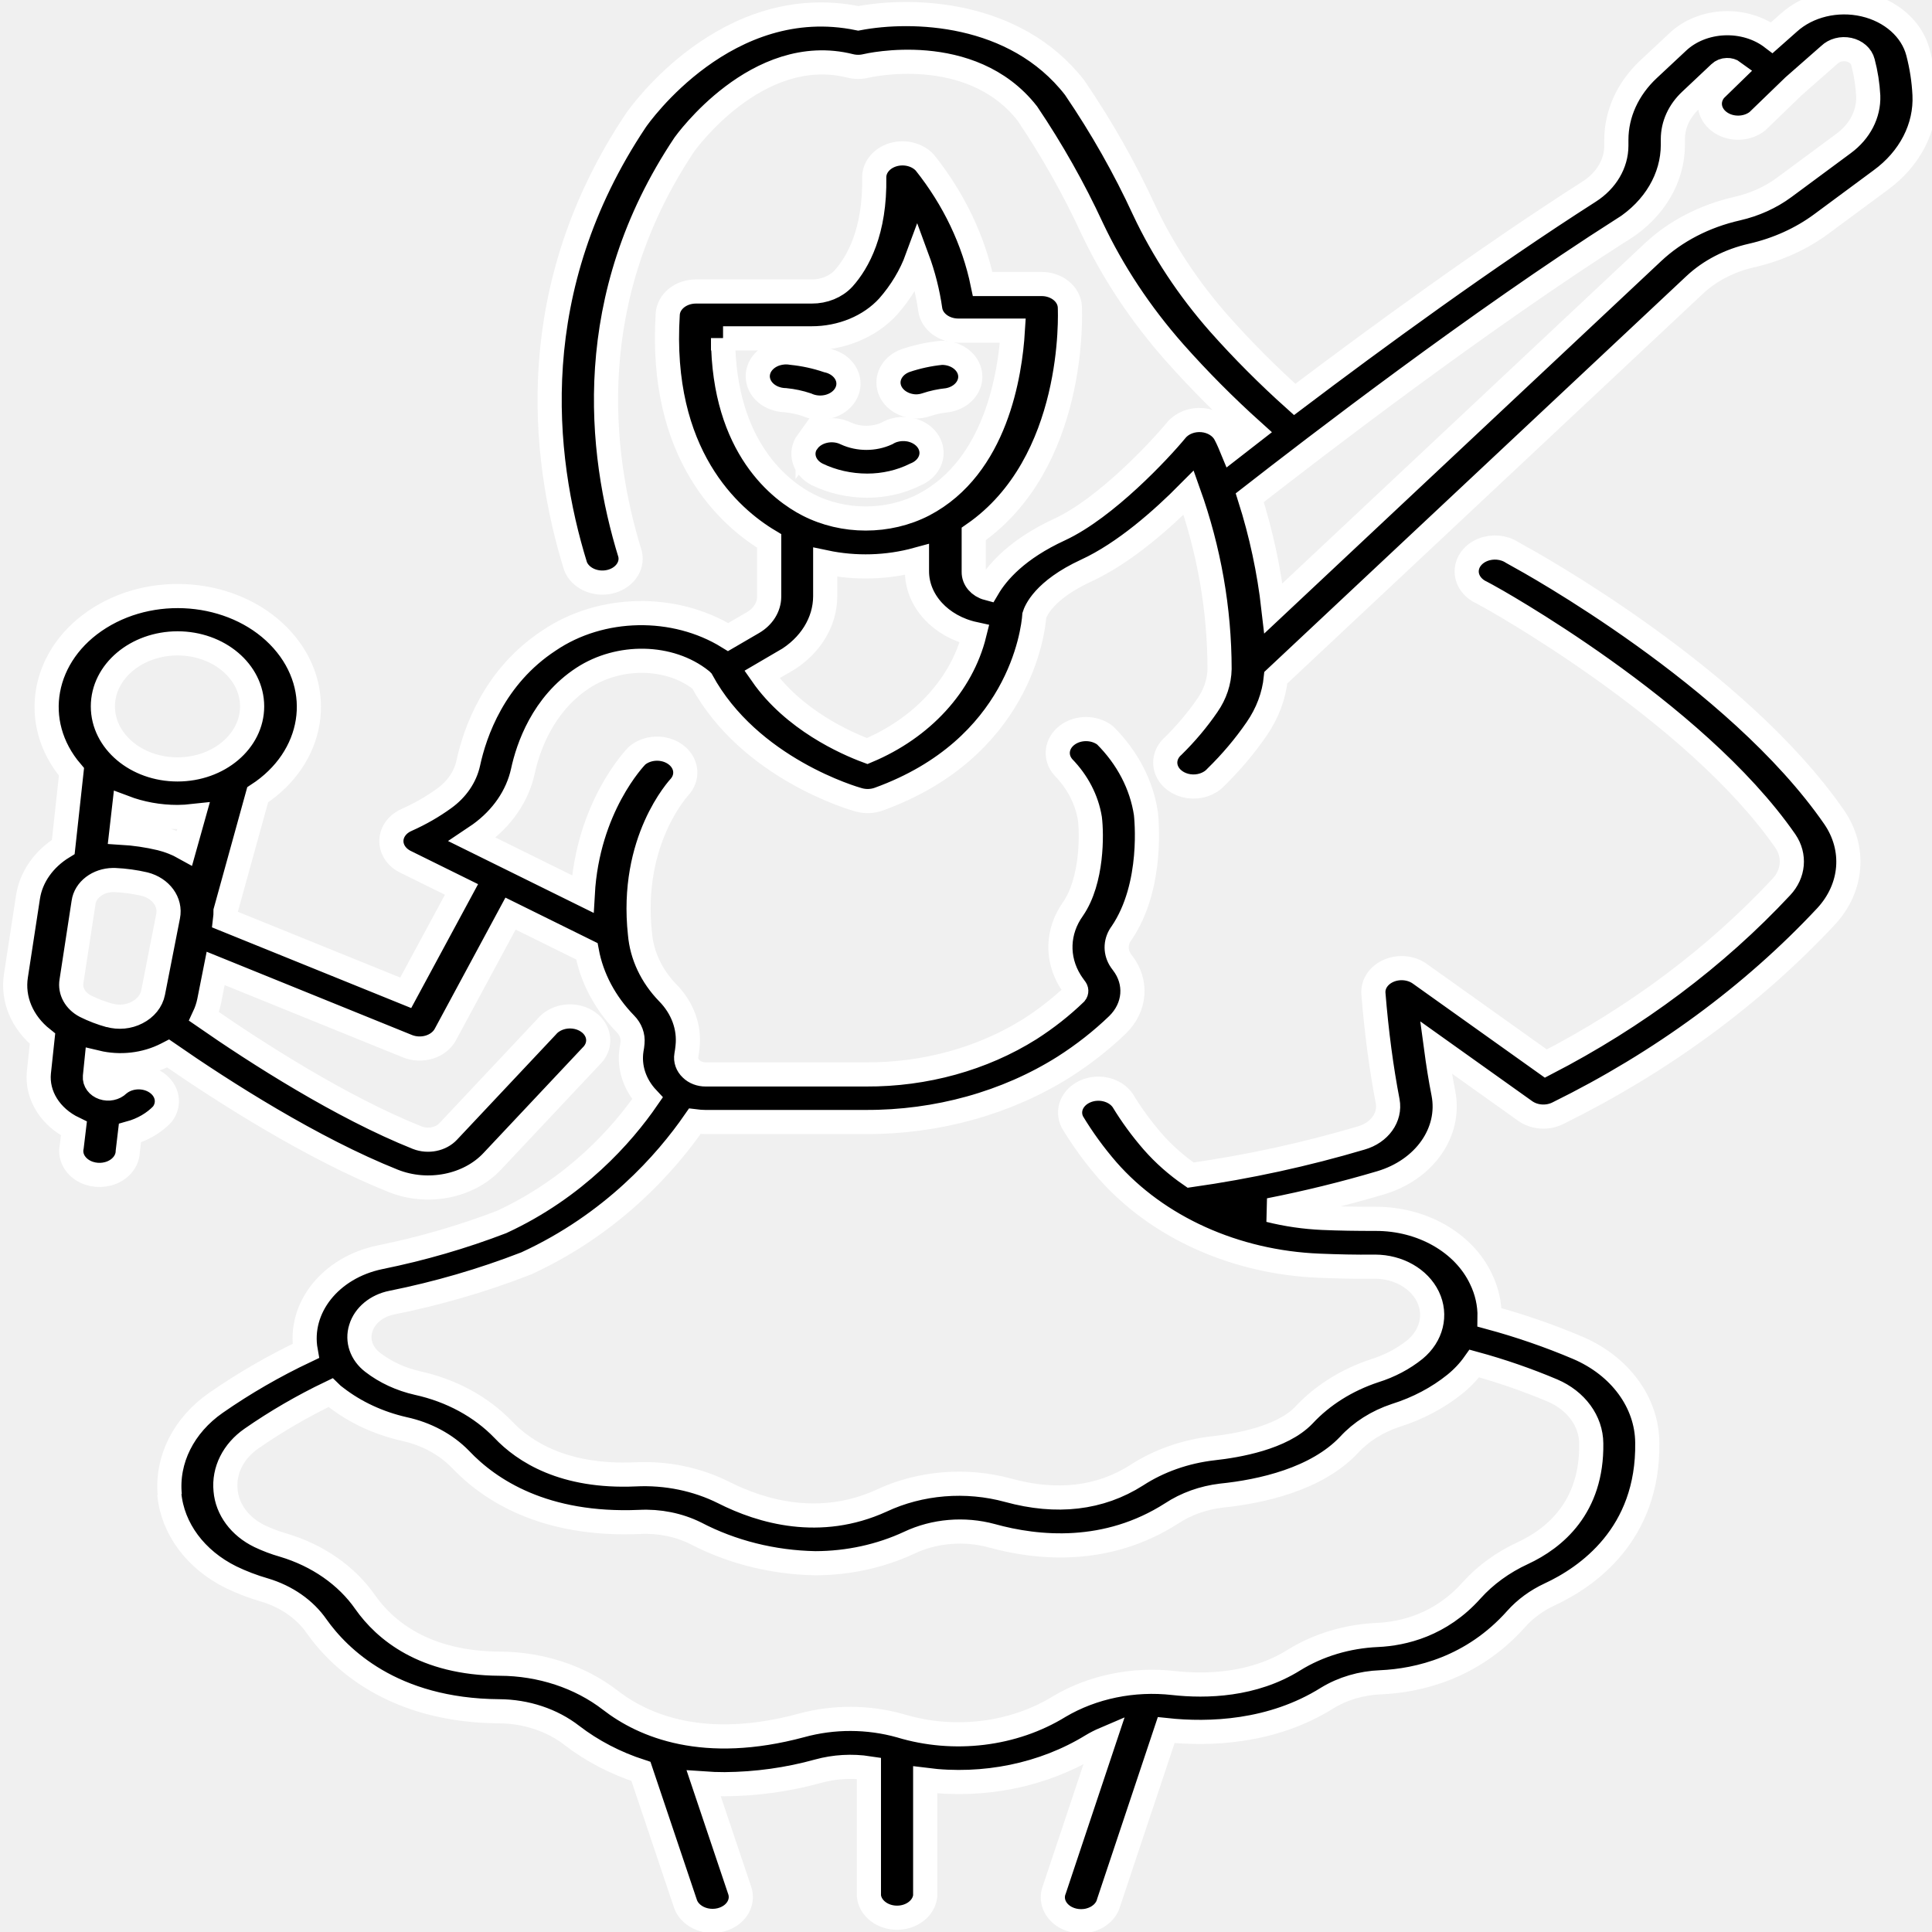
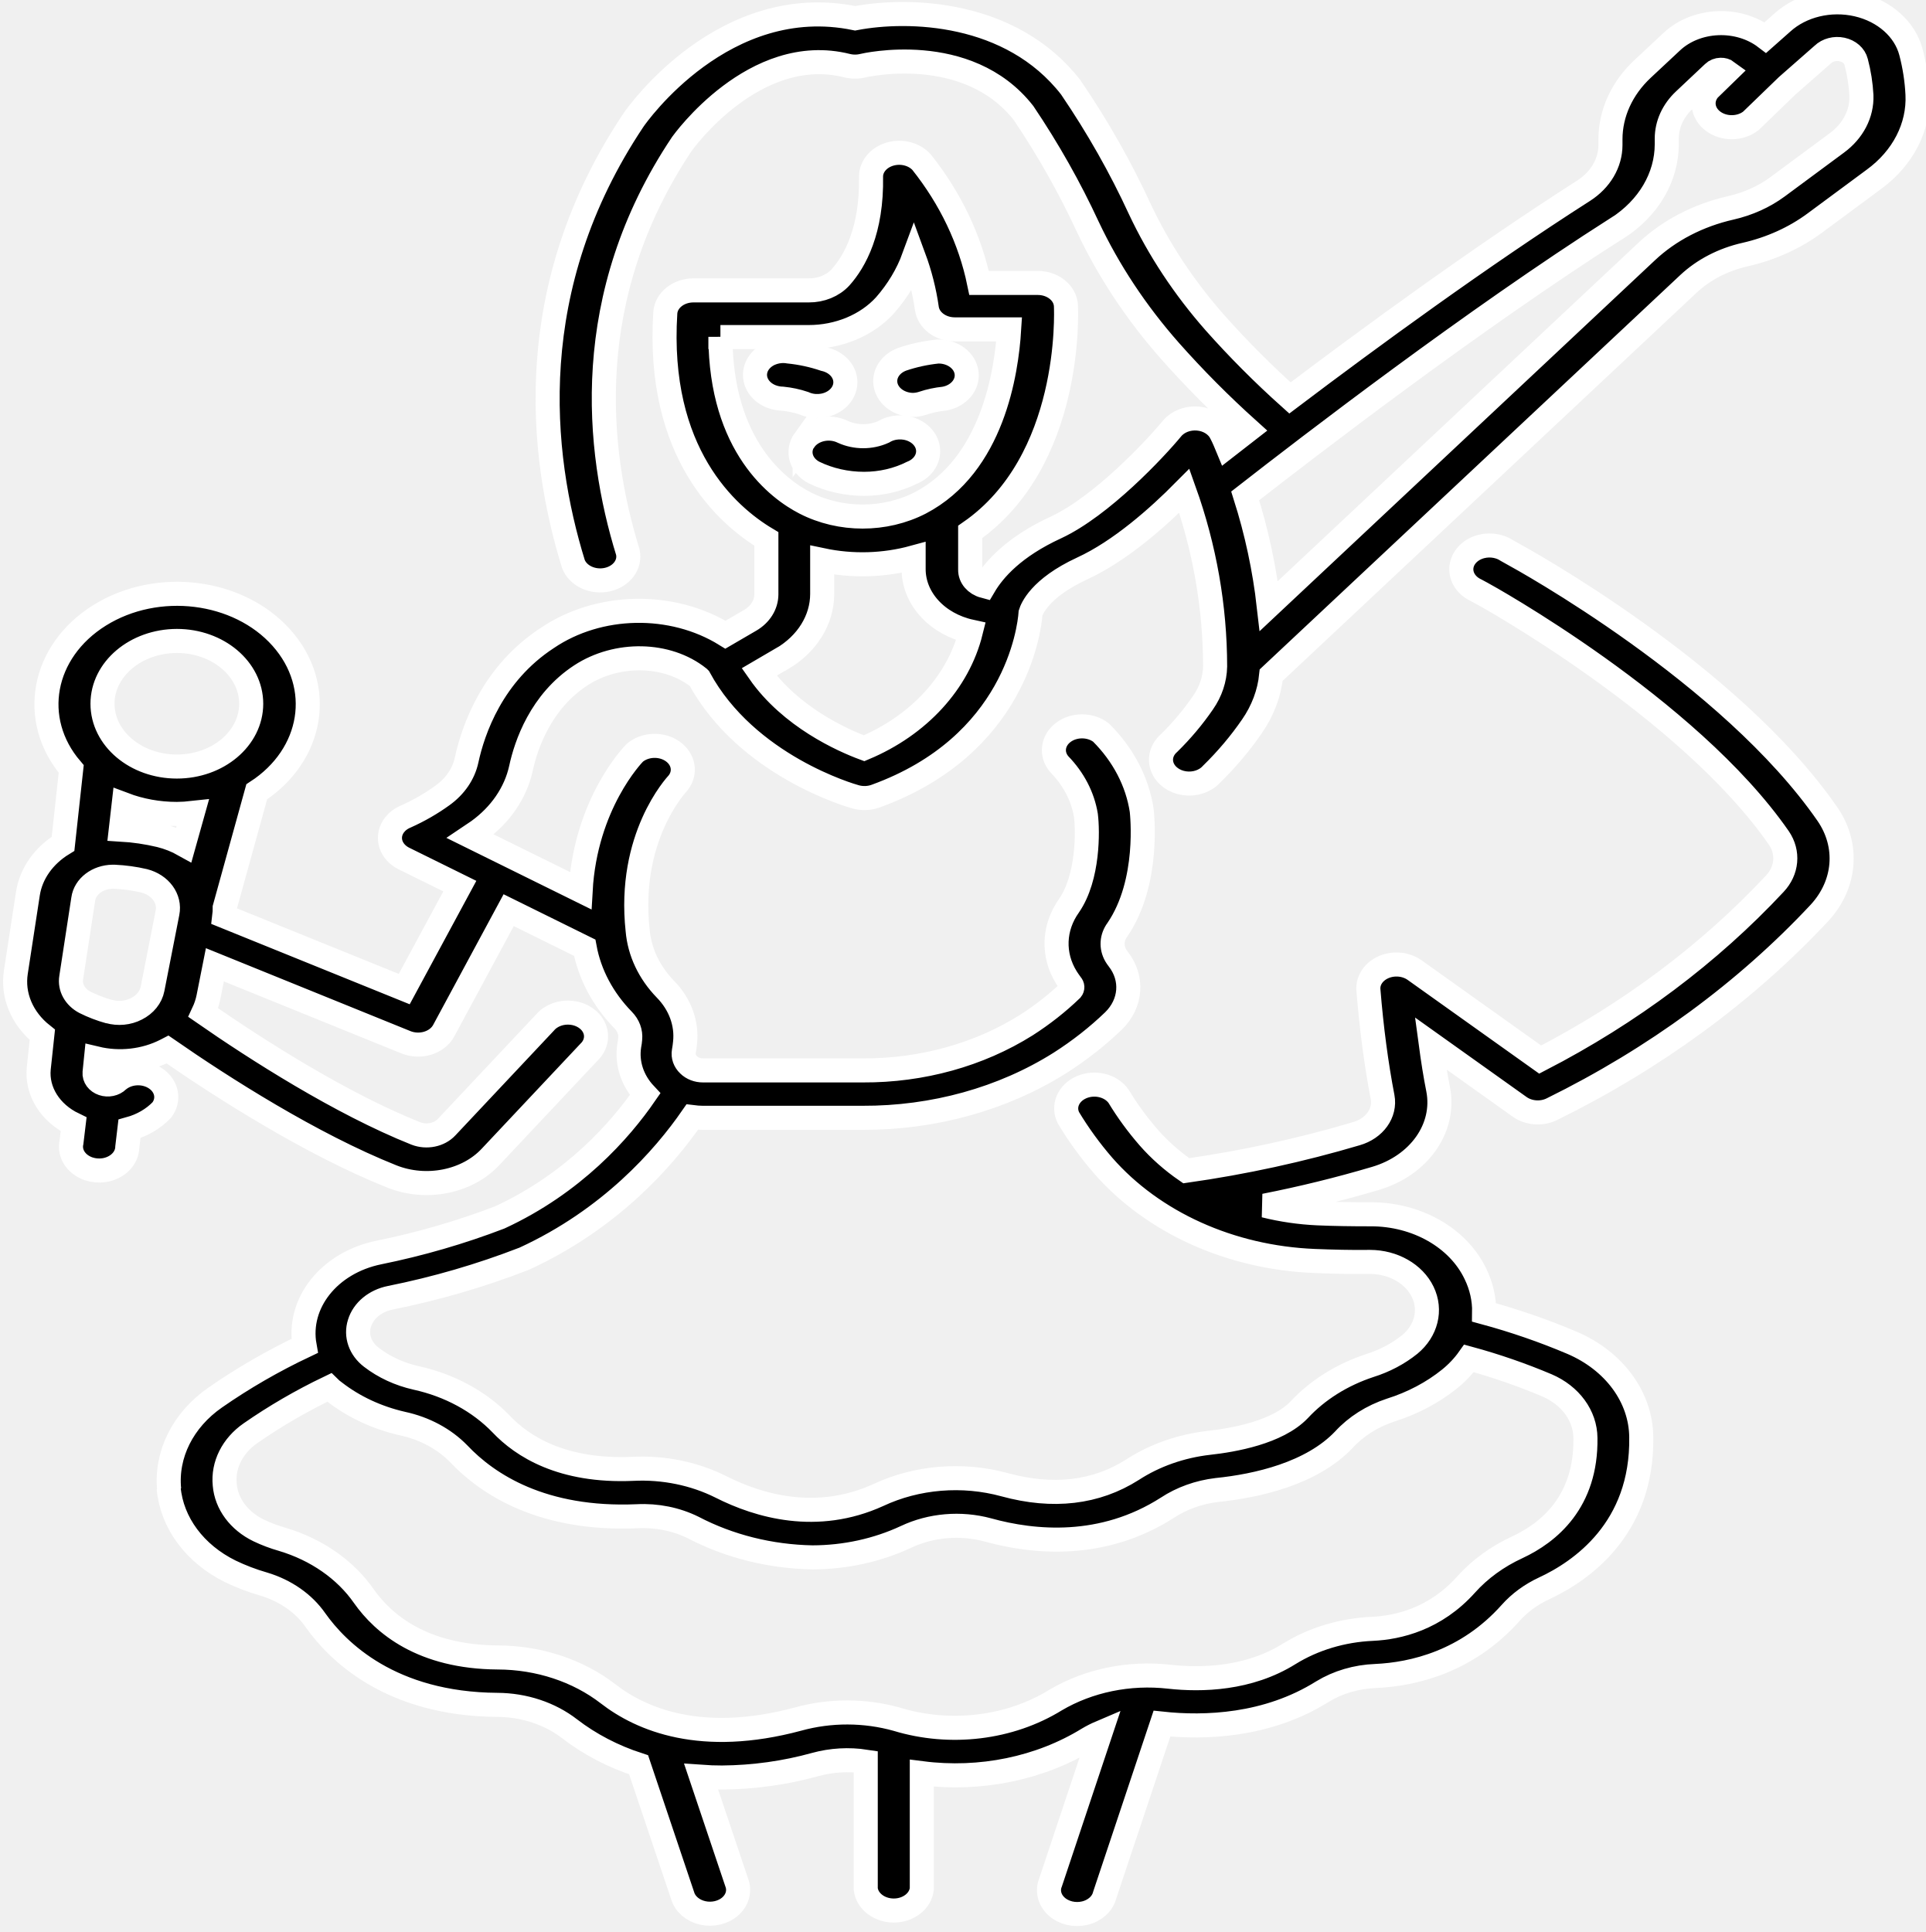
- <svg xmlns="http://www.w3.org/2000/svg" width="80" height="80">
+ <svg xmlns="http://www.w3.org/2000/svg" width="current" height="current">
  <g className="layer">
    <g id="svg_5" stroke="white">
      <path d="m7.01,61.86a5.2,4.39 0 0 0 2.56,3.45a8.01,6.76 0 0 0 1.39,0.53a4.07,3.43 0 0 1 2.15,1.5c0.92,1.3 3.12,3.49 7.56,3.52a4.49,3.79 0 0 1 3.01,1a9.06,7.65 0 0 0 2.86,1.49l1.83,5.44a1.17,0.99 0 1 0 2.25,-0.54l-1.48,-4.4c0.28,0.02 0.57,0.03 0.87,0.03a12.76,10.77 0 0 0 3.87,-0.54a4.29,3.62 0 0 1 2.1,-0.12l0,5.29a1.17,0.99 0 0 0 2.33,0l0,-4.81a9.34,7.88 0 0 0 6.9,-1.42a4.09,3.45 0 0 1 0.53,-0.27l-2.08,6.23a1.17,0.99 0 1 0 2.25,0.53l2.38,-7.13c1.77,0.19 4.37,0.11 6.67,-1.33a4.08,3.44 0 0 1 2.21,-0.65c1.56,-0.07 3.8,-0.59 5.61,-2.62a4.39,3.7 0 0 1 1.39,-1.02c1.53,-0.71 4.1,-2.47 4.04,-6.29a5.25,4.43 0 0 0 -2.88,-3.92a25.48,21.52 0 0 0 -3.65,-1.26a4.77,4.03 0 0 0 -0.36,-1.6a4.68,3.95 0 0 0 -4.36,-2.48l-0.04,0c-0.74,0 -1.47,-0.01 -2.16,-0.04a9.59,8.1 0 0 1 -2.2,-0.32a44.38,37.47 0 0 0 4.6,-1.13a3.97,3.35 0 0 0 2.61,-3.7c-0.12,-0.6 -0.22,-1.24 -0.31,-1.91l3.69,2.63a1.17,0.99 0 0 0 1.35,0.1a39.52,33.37 0 0 0 11.12,-8.16a4.34,3.67 0 0 0 0.33,-4.1c-4.05,-5.86 -12.71,-10.62 -13.08,-10.82l-0.25,-0.14a1.17,0.99 0 1 0 -1.28,1.65l0.26,0.14c0.08,0.04 8.56,4.72 12.33,10.16a2.02,1.7 0 0 1 -0.17,1.9a36.97,31.22 0 0 1 -9.75,7.31l-5.22,-3.72a1.17,0.99 0 0 0 -1.92,0.82c0.13,1.61 0.33,3.11 0.59,4.46a1.64,1.38 0 0 1 -1.09,1.52a42.73,36.08 0 0 1 -7.07,1.54a9.1,7.68 0 0 1 -1.56,-1.38a14.75,12.45 0 0 1 -1.25,-1.71a1.17,0.99 0 0 0 -2.08,0.9a17.18,14.51 0 0 0 1.44,1.98a11.6,9.8 0 0 0 8.77,3.96c0.74,0.03 1.52,0.05 2.3,0.04l0.02,0a2.37,2 0 0 1 1.65,3.43a4.86,4.1 0 0 1 -1.67,0.88a6.94,5.86 0 0 0 -2.93,1.84c-0.9,0.94 -2.74,1.26 -3.75,1.37a6.68,5.64 0 0 0 -3.18,1.12c-1.51,0.96 -3.3,1.17 -5.31,0.62a6.61,5.58 0 0 0 -5.25,0.43c-2.55,1.16 -4.96,0.46 -6.54,-0.34a6.43,5.43 0 0 0 -3.66,-0.75c-2.95,0.13 -4.6,-0.94 -5.47,-1.86a6.75,5.7 0 0 0 -3.54,-1.92a4.46,3.77 0 0 1 -1.86,-0.86a1.67,1.41 0 0 1 -0.49,-1.41a1.73,1.46 0 0 1 1.28,-1.06a29.76,25.13 0 0 0 5.53,-1.61c0.01,-0.01 0.03,-0.01 0.05,-0.02c3.56,-1.64 5.78,-4.16 6.97,-5.88a3.16,2.67 0 0 0 0.43,0.03l6.64,0a13.61,11.49 0 0 0 8.21,-2.28a14.91,12.59 0 0 0 2.23,-1.75a2.52,2.13 0 0 0 0.2,-2.56c-0.04,-0.05 -0.08,-0.11 -0.11,-0.16a1.3,1.1 0 0 1 0.07,-1.07c1.35,-1.98 1.02,-4.83 1.01,-4.95l0,0a7.38,6.23 0 0 0 -1.69,-3.24a1.17,0.99 0 0 0 -1.73,1.32a5.04,4.26 0 0 1 1.1,2.12l0,0c0.08,0.64 0.11,2.57 -0.7,3.75a3.61,3.05 0 0 0 -0.11,2.99c0.06,0.1 0.13,0.19 0.2,0.29a0.22,0.18 0 0 1 0.01,0.21a12.69,10.71 0 0 1 -1.88,1.48a11.26,9.51 0 0 1 -6.79,1.88l-6.64,0a0.78,0.66 0 0 1 -0.6,-0.23a0.82,0.69 0 0 1 -0.2,-0.56c0.02,-0.12 0.04,-0.24 0.05,-0.36a3.63,3.06 0 0 0 -0.82,-2.23a5.15,4.35 0 0 1 -1.15,-2.44l0,0l0,0c-0.42,-3.87 1.59,-6.03 1.68,-6.13a1.17,0.99 0 0 0 -1.8,-1.25c-0.1,0.1 -2.05,2.14 -2.25,5.73l-4.58,-2.26q0.15,-0.1 0.32,-0.22a5.33,4.5 0 0 0 1.78,-2.6c0.21,-0.98 0.82,-2.78 2.49,-3.87c1.5,-0.98 3.6,-0.94 4.9,0.1c0.01,0.01 0.01,0.01 0.02,0.02c1.98,3.64 6.31,4.88 6.5,4.93a1.17,0.99 0 0 0 0.83,-0.03c5.79,-2.1 6.39,-6.91 6.44,-7.61c0.05,-0.16 0.37,-1.03 2.14,-1.85c1.59,-0.73 3.17,-2.14 4.25,-3.23a30.05,25.37 0 0 1 1.28,7.3a3.62,3.06 0 0 1 -0.5,1.5a13.24,11.18 0 0 1 -1.42,1.69a1.17,0.99 0 1 0 1.77,1.29a15.59,13.17 0 0 0 1.68,-1.99a5.99,5.06 0 0 0 0.8,-2.13l17.34,-16.26a4.86,4.1 0 0 1 2.36,-1.22a7.25,6.12 0 0 0 2.88,-1.3l2.46,-1.82a5.25,4.43 0 0 0 1.82,-3.54a11.87,10.02 0 0 0 -0.27,-1.75a3.13,2.64 0 0 0 -5.35,-1.23l-0.7,0.62a2.75,2.32 0 0 0 -3.89,0.17l-1.22,1.14a5.16,4.36 0 0 0 -1.33,2.92l0,0.24a2.84,2.39 0 0 1 -1.12,1.9c-4.24,2.71 -8.88,6.1 -12.2,8.61a43.28,36.54 0 0 1 -3.13,-3.14a24.55,20.73 0 0 1 -3.11,-4.71a44.01,37.16 0 0 0 -2.85,-5.03c-0.01,-0.01 -0.01,-0.02 -0.02,-0.03c-2.48,-3.19 -6.76,-3.29 -8.96,-2.87c-5.44,-1.12 -9.06,4 -9.22,4.24c-4.62,6.92 -3.91,13.85 -2.49,18.44a1.17,0.99 0 0 0 2.26,-0.5c-1.31,-4.24 -1.98,-10.63 2.25,-16.96c0.03,-0.04 3.01,-4.22 6.87,-3.25a1.17,0.99 0 0 0 0.65,0c0.04,-0.01 4.34,-1.02 6.68,1.97a43.04,36.34 0 0 1 2.67,4.73a26.88,22.7 0 0 0 3.41,5.15a45.64,38.54 0 0 0 3.27,3.29c-0.32,0.25 -0.62,0.48 -0.89,0.69c-0.14,-0.34 -0.24,-0.54 -0.26,-0.57a1.17,0.99 0 0 0 -2.03,-0.18c-0.7,0.85 -2.93,3.23 -4.82,4.11c-1.76,0.81 -2.59,1.76 -2.99,2.44a0.83,0.7 0 0 1 -0.58,-0.68l0,-1.57c4.25,-2.95 3.99,-9.13 3.98,-9.4a1.17,0.99 0 0 0 -1.17,-0.95l-2.44,0a15.4,13 0 0 0 -2.39,-5.02a1.17,0.99 0 0 0 -2.1,0.6c0.04,2.24 -0.67,3.52 -1.27,4.19a1.65,1.39 0 0 1 -1.32,0.54l-4.8,0a1.17,0.99 0 0 0 -1.16,0.93c-0.37,5.83 2.56,8.42 4.2,9.4l0,2.31a1.55,1.31 0 0 1 -0.67,1.07l-1.03,0.6a6.09,5.14 0 0 0 -7.41,0.14c-2.28,1.49 -3.08,3.82 -3.35,5.08a2.99,2.52 0 0 1 -1,1.46a8.37,7.07 0 0 1 -1.53,0.88a1.17,0.99 0 0 0 -0.08,1.74l2.33,1.15l-2.31,4.28l-7.48,-3.03a3.74,3.16 0 0 0 0.02,-0.36l1.33,-4.81a5.43,4.59 0 1 0 -7.71,-0.95l-0.34,3.11a3.6,3.04 0 0 0 -1.46,2.07l-0.5,3.26a3.58,3.03 0 0 0 1.1,2.61l-0.15,1.4a2.89,2.44 0 0 0 1.45,2.32l-0.09,0.75a1.17,0.99 0 1 0 2.32,0.2l0.09,-0.76a2.87,2.43 0 0 0 1.34,-0.78a1.17,0.99 0 0 0 -1.82,-1.23a0.55,0.46 0 0 1 -0.97,-0.33l0.06,-0.59a3.67,3.1 0 0 0 2.9,-0.33c0.02,-0.01 0.05,-0.03 0.07,-0.04c2.28,1.58 5.97,3.94 9.33,5.28a3.38,2.85 0 0 0 4.1,-0.82l4.09,-4.35a1.17,0.99 0 1 0 -1.83,-1.23l-4.09,4.35a1.06,0.89 0 0 1 -1.28,0.26c-3.13,-1.25 -6.64,-3.5 -8.83,-5.02a3.76,3.18 0 0 0 0.21,-0.63l0.27,-1.36l7.94,3.22a1.17,0.99 0 0 0 1.57,-0.48l2.7,-5.01l3.16,1.56a7.4,6.25 0 0 0 1.6,3.01a1.28,1.08 0 0 1 0.29,0.78c-0.01,0.1 -0.02,0.2 -0.04,0.29a3.17,2.68 0 0 0 0.66,2.01c-1.04,1.51 -2.97,3.7 -6.04,5.12a27.98,23.63 0 0 1 -5.03,1.46a4.09,3.46 0 0 0 -3.08,3.88a25.31,21.37 0 0 0 -3.72,2.15a5.29,4.47 0 0 0 -1.91,3.82zm60.21,-52.38a5.19,4.38 0 0 0 2.05,-3.48l0,-0.24a2.83,2.39 0 0 1 0.73,-1.6l1.21,-1.14a0.41,0.35 0 0 1 0.3,-0.12a0.38,0.32 0 0 1 0.27,0.08l-0.76,0.74a1.17,0.99 0 0 0 1.75,1.3l1.5,-1.45l1.48,-1.3a0.8,0.67 0 0 1 1.39,0.3a9.54,8.06 0 0 1 0.22,1.4a2.97,2.51 0 0 1 -1.02,1.97l-2.46,1.82a4.9,4.14 0 0 1 -1.95,0.88a7.2,6.08 0 0 0 -3.49,1.81l-15.71,14.74a33.18,28.02 0 0 0 -0.98,-4.58c2.63,-2.05 9.45,-7.3 15.46,-11.13zm-37.28,4.53l3.66,0a4,3.38 0 0 0 3.18,-1.32a7.92,6.68 0 0 0 1.2,-2a14.15,11.95 0 0 1 0.54,2.13a1.17,0.99 0 0 0 1.16,0.87l2.26,0c-0.11,1.79 -0.69,5.64 -3.69,7.21a4.6,3.88 0 0 1 -4.8,0c-1.09,-0.56 -3.49,-2.33 -3.51,-6.9zm2.56,13.37a3.88,3.28 0 0 0 1.67,-2.69l0,-1.41a6.89,5.82 0 0 0 3.8,-0.11l0,0.48a3.17,2.68 0 0 0 2.38,2.6a8.31,7.02 0 0 1 -4.44,4.85c-0.89,-0.33 -3.05,-1.29 -4.36,-3.17l0.94,-0.55zm-24.86,7.73a3.68,3.1 0 0 0 -0.99,-0.39a8.08,6.82 0 0 0 -1.63,-0.24l0.12,-1.05a5.39,4.55 0 0 0 2.21,0.4a5.48,4.63 0 0 0 0.66,-0.04l-0.37,1.32zm-0.29,-8.47a3.09,2.61 0 1 1 -3.09,2.61a3.1,2.61 0 0 1 3.09,-2.61zm-2.8,15.41a5.1,4.31 0 0 1 -1.02,-0.39a1.23,1.04 0 0 1 -0.57,-1.03l0.5,-3.26a1.25,1.05 0 0 1 1.22,-0.93c0.02,0 0.05,0 0.07,0a5.82,4.91 0 0 1 1.24,0.17a1.39,1.18 0 0 1 0.97,1.33l-0.62,3.16a1.41,1.19 0 0 1 -0.67,0.83a1.35,1.14 0 0 1 -1.14,0.11zm5.86,17.52a23.07,19.48 0 0 1 3.27,-1.9c0.07,0.07 0.15,0.13 0.23,0.19a6.78,5.72 0 0 0 2.82,1.31a4.44,3.75 0 0 1 2.33,1.25c1.21,1.28 3.48,2.77 7.42,2.6a4.1,3.46 0 0 1 2.33,0.47a9.82,8.29 0 0 0 4.95,1.24a8.08,6.82 0 0 0 3.89,-0.85a4.3,3.63 0 0 1 3.41,-0.29c1.91,0.53 4.76,0.8 7.45,-0.92a4.34,3.67 0 0 1 2.06,-0.74c1.67,-0.17 3.94,-0.68 5.28,-2.09a4.55,3.84 0 0 1 1.94,-1.23a7.19,6.07 0 0 0 2.46,-1.3a4.83,4.08 0 0 0 0.8,-0.85a23.09,19.5 0 0 1 3.24,1.12a2.92,2.47 0 0 1 1.6,2.19c0.04,2.65 -1.52,3.93 -2.83,4.54a6.7,5.66 0 0 0 -2.13,1.55c-1.28,1.43 -2.82,1.79 -3.89,1.84a6.41,5.41 0 0 0 -3.46,1.04c-1.68,1.05 -3.64,1.1 -4.99,0.95a6.69,5.65 0 0 0 -4.72,0.97a7.09,5.98 0 0 1 -6.59,0.8a6.55,5.53 0 0 0 -4.11,-0.01c-4.02,1.08 -6.52,0.02 -7.9,-1.05a6.82,5.76 0 0 0 -4.58,-1.51c-3.14,-0.02 -4.76,-1.4 -5.57,-2.55a6.4,5.41 0 0 0 -3.39,-2.36a5.67,4.79 0 0 1 -0.98,-0.37a2.82,2.38 0 0 1 -1.41,-1.9a2.96,2.5 0 0 1 1.07,-2.14z" id="svg_1" />
      <path d="m33.44,18.28a1.17,0.99 0 0 0 0.39,1.36a4.17,3.52 0 0 0 2.08,0.47a3.9,3.29 0 0 0 1.99,-0.46a1.17,0.99 0 1 0 -1.18,-1.7a1.78,1.5 0 0 1 -1.69,0a1.17,0.99 0 0 0 -1.59,0.34z" id="svg_2" />
      <path d="m33.41,16.76a1.17,0.99 0 1 0 0.85,-1.83a5.85,4.94 0 0 0 -1.48,-0.32a1.17,0.99 0 1 0 -0.26,1.96a3.55,3 0 0 1 0.89,0.19z" id="svg_3" />
      <path d="m37.92,16.83a1.17,0.99 0 0 0 0.43,-0.07a3.56,3 0 0 1 0.89,-0.19a1.17,0.99 0 0 0 -0.26,-1.96a5.88,4.96 0 0 0 -1.48,0.32a1.17,0.99 0 0 0 0.43,1.9l0,0z" id="svg_4" />
    </g>
  </g>
</svg>
